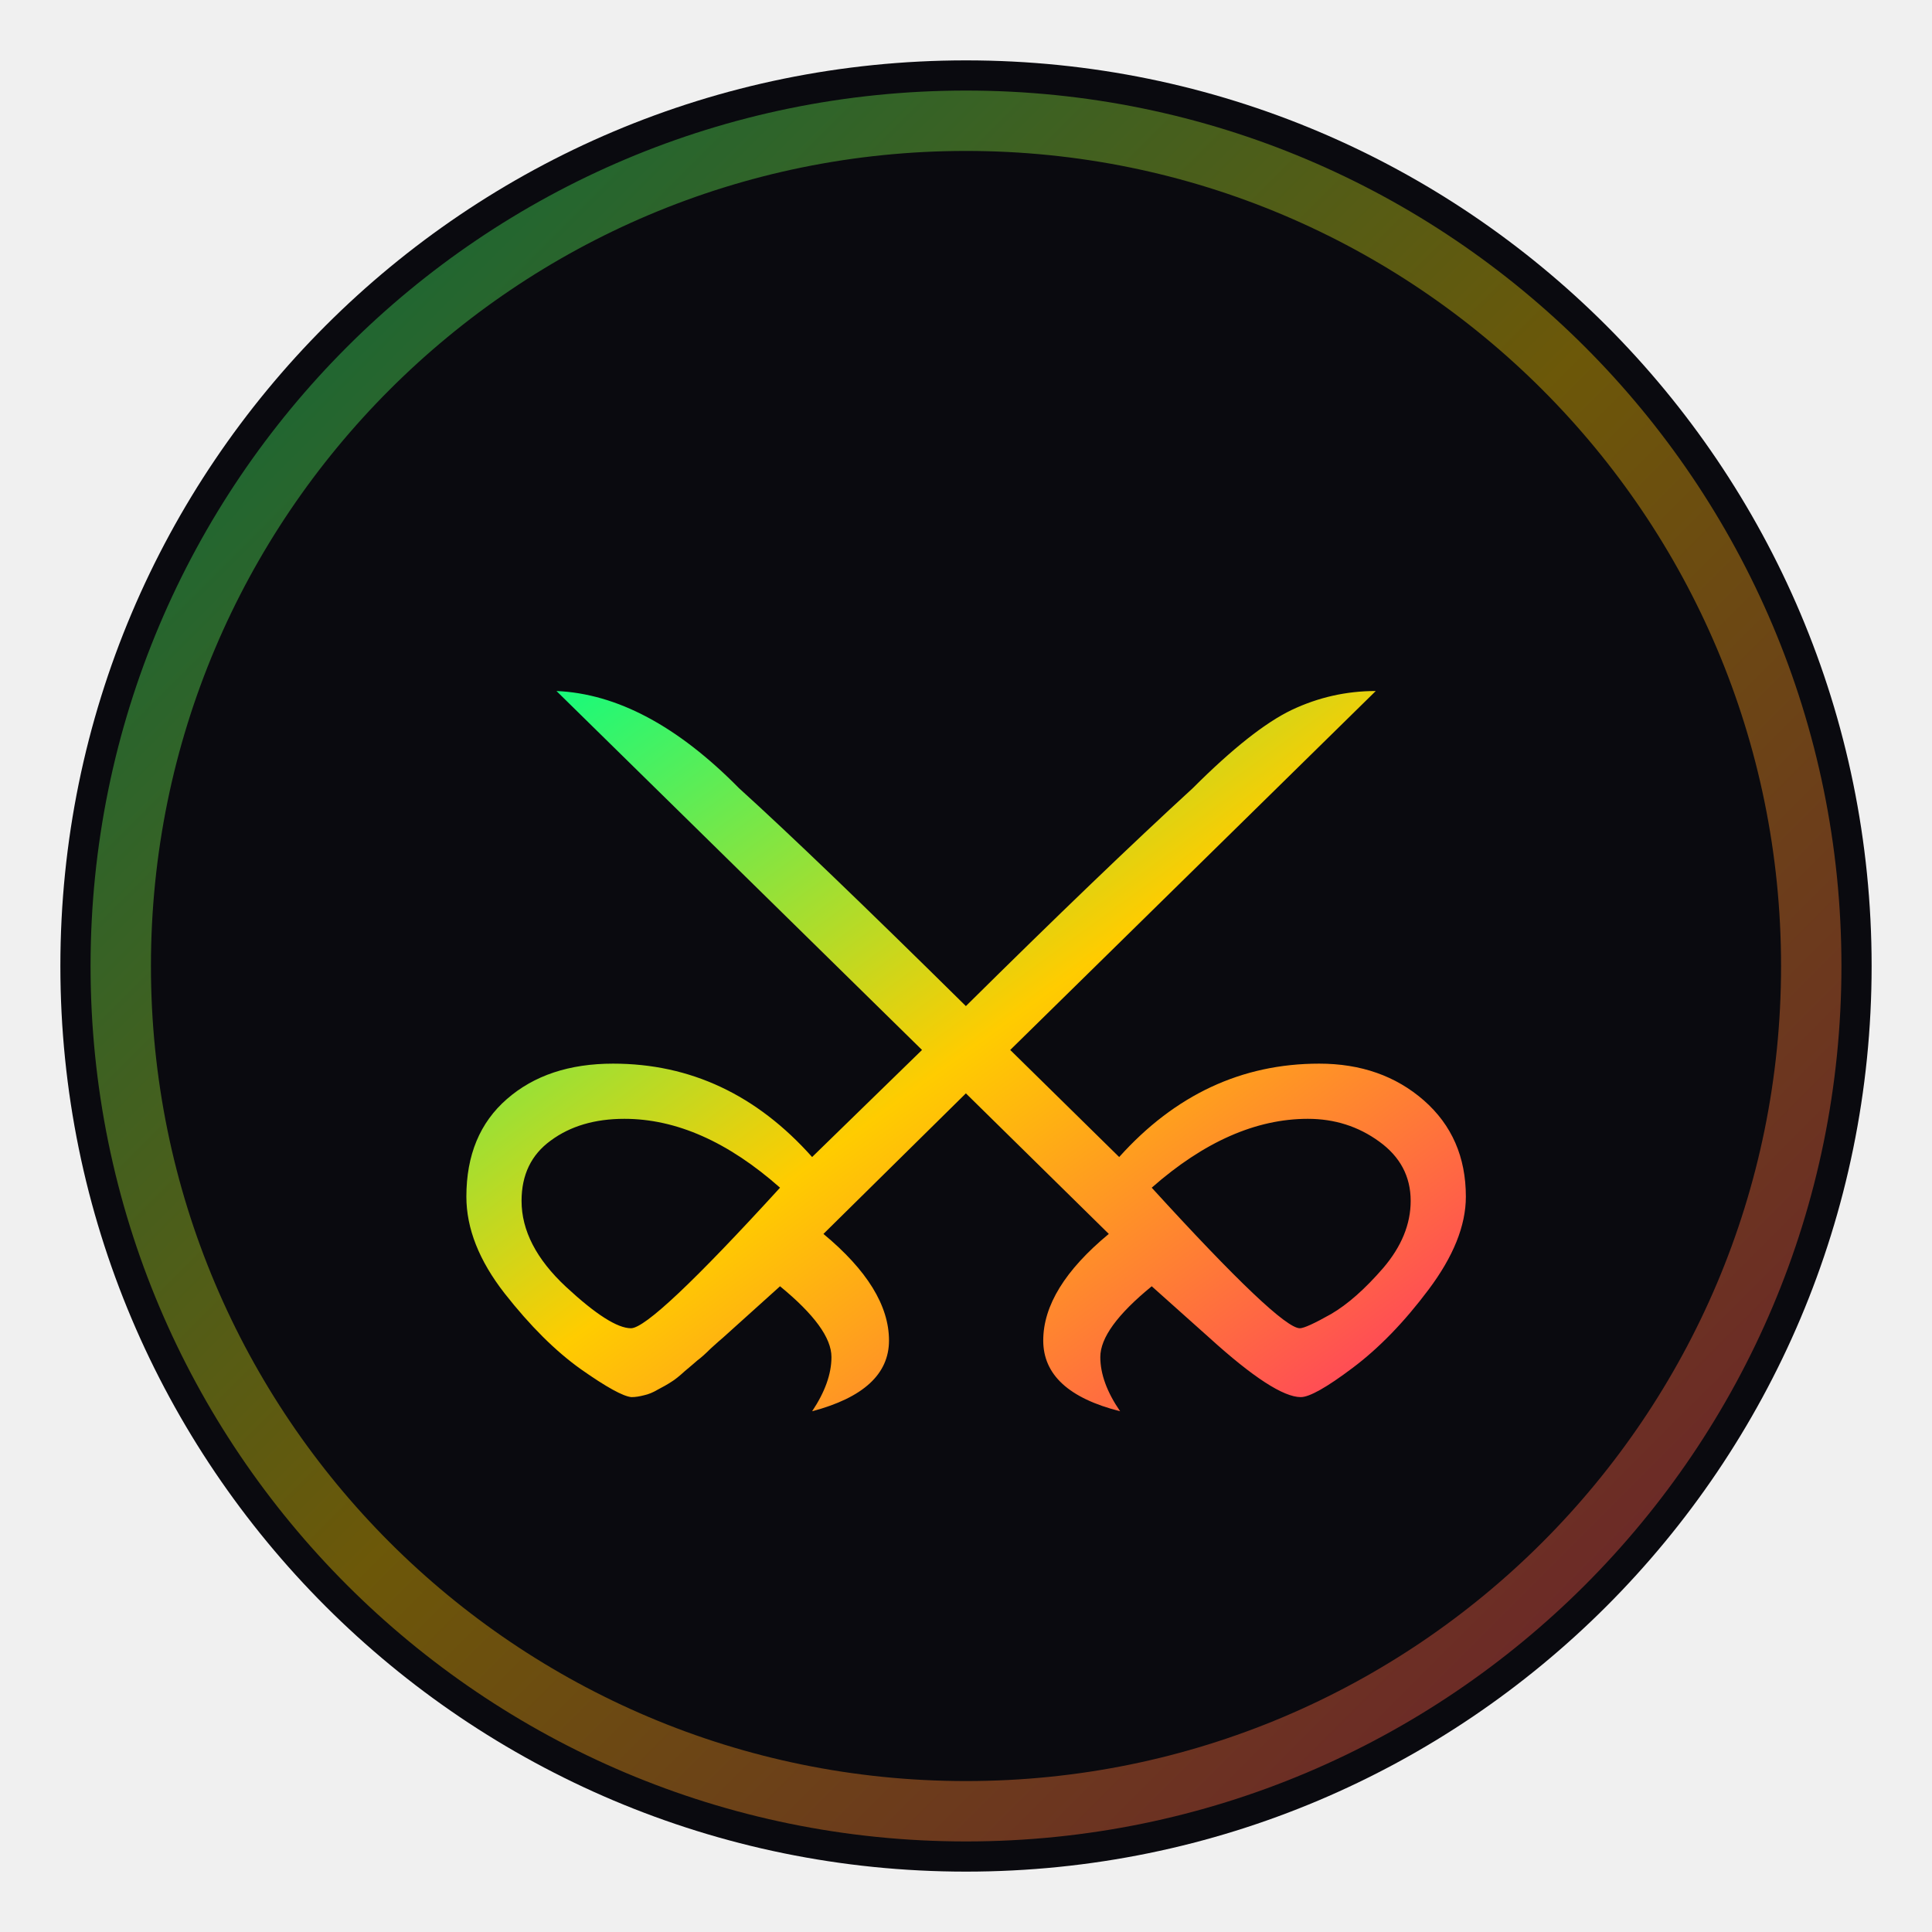
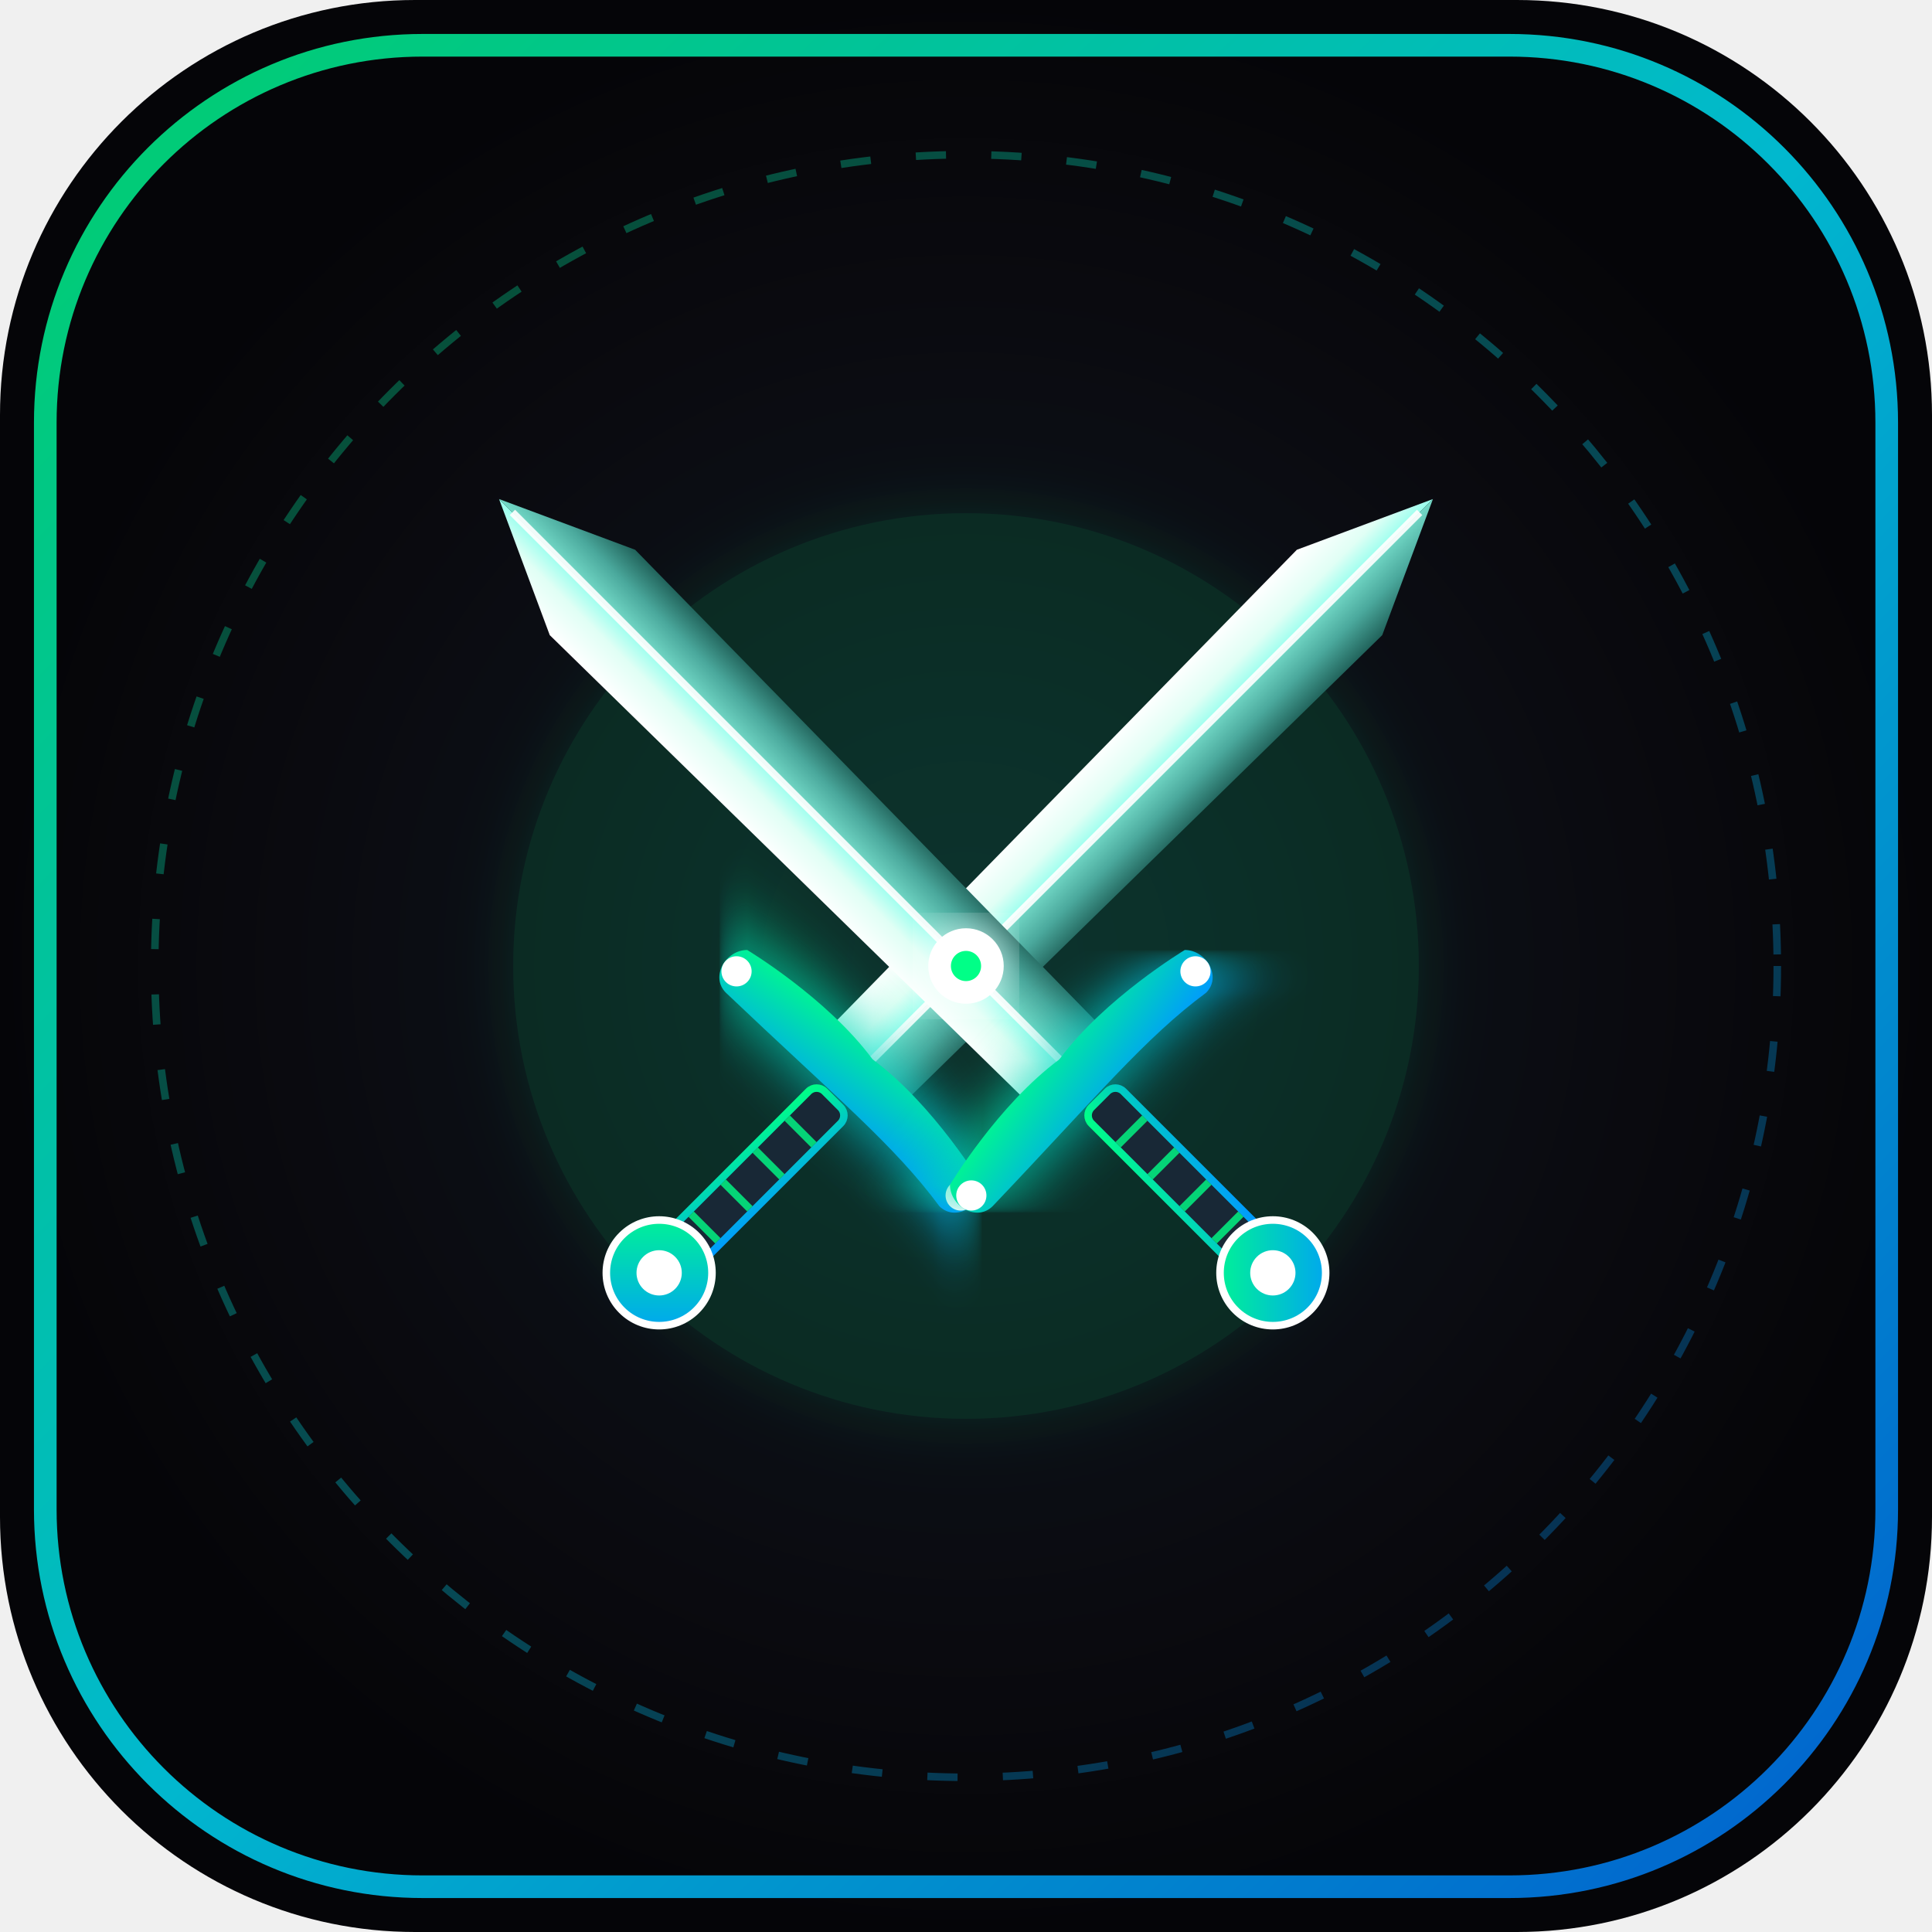
- <svg xmlns="http://www.w3.org/2000/svg" viewBox="0 0 64 64">
+ <svg xmlns="http://www.w3.org/2000/svg" viewBox="0 0 512 512" width="100%" height="100%">
  <defs>
-     <linearGradient id="g" x1="0%" y1="0%" x2="100%" y2="100%">
+     <radialGradient id="bgGlow" cx="50%" cy="50%" r="50%">
+       <stop offset="0%" stop-color="#0f1923" />
+       <stop offset="70%" stop-color="#0a0a0f" />
+       <stop offset="100%" stop-color="#050508" />
+     </radialGradient>
+     <linearGradient id="brandGrad" x1="0%" y1="0%" x2="100%" y2="100%">
      <stop offset="0%" stop-color="#00ff87" />
-       <stop offset="50%" stop-color="#ffcc00" />
-       <stop offset="100%" stop-color="#ff3366" />
+       <stop offset="50%" stop-color="#00e5ff" />
+       <stop offset="100%" stop-color="#0077ff" />
    </linearGradient>
+     <linearGradient id="bladeLit" x1="0%" y1="0%" x2="100%" y2="0%">
+       <stop offset="0%" stop-color="#ffffff" />
+       <stop offset="60%" stop-color="#e0fff5" />
+       <stop offset="100%" stop-color="#99ffee" />
+     </linearGradient>
+     <linearGradient id="bladeShaded" x1="0%" y1="0%" x2="100%" y2="0%">
+       <stop offset="0%" stop-color="#73d9c7" />
+       <stop offset="50%" stop-color="#4aa89c" />
+       <stop offset="100%" stop-color="#21635b" />
+     </linearGradient>
+     <linearGradient id="hiltGrad" x1="0%" y1="0%" x2="100%" y2="100%">
+       <stop offset="0%" stop-color="#00ff87" />
+       <stop offset="100%" stop-color="#0099ff" />
+     </linearGradient>
+     <filter id="neonGlow" x="-20%" y="-20%" width="140%" height="140%">
+       <feGaussianBlur stdDeviation="8" result="blur" />
+       <feComposite in="SourceGraphic" in2="blur" operator="over" />
+     </filter>
  </defs>
-   <circle cx="32" cy="32" r="30" fill="#0a0a0f" />
-   <circle cx="32" cy="32" r="28" fill="none" stroke="url(#g)" stroke-width="2" opacity="0.4" />
-   <text x="32" y="44" text-anchor="middle" font-size="34" fill="url(#g)" font-family="serif">⚔</text>
+   <rect width="512" height="512" rx="110" fill="url(#bgGlow)" />
+   <rect x="12" y="12" width="488" height="488" rx="100" fill="none" stroke="url(#brandGrad)" stroke-width="6" opacity="0.8" />
+   <circle cx="256" cy="256" r="215" fill="none" stroke="url(#brandGrad)" stroke-width="2" stroke-dasharray="8 12" opacity="0.3" />
+   <circle cx="256" cy="256" r="120" fill="#00ff87" opacity="0.12" filter="url(#neonGlow)" />
+   <g id="swords-group">
+     <g transform="translate(256, 256) rotate(45)">
+       <path d="M 0,-175 L -16,-140 L -14,35 L 0,40 Z" fill="url(#bladeLit)" />
+       <path d="M 0,-175 L 16,-140 L 14,35 L 0,40 Z" fill="url(#bladeShaded)" />
+       <line x1="0" y1="-170" x2="0" y2="35" stroke="#ffffff" stroke-width="2" opacity="0.9" />
+       <path d="M -44,38 C -44,38 -20,32 0,35 C 20,32 44,38 44,38 C 48,42 46,50 40,50 C 20,47 0,49 -40,50 C -46,50 -48,42 -44,38 Z" fill="url(#hiltGrad)" filter="url(#neonGlow)" />
+       <circle cx="-42" cy="44" r="4" fill="#ffffff" />
+       <circle cx="42" cy="44" r="4" fill="#ffffff" />
+       <rect x="-6" y="50" width="12" height="55" rx="3" fill="#182836" stroke="url(#hiltGrad)" stroke-width="2" />
+       <line x1="-5" y1="62" x2="5" y2="62" stroke="#00ff87" stroke-width="2" opacity="0.8" />
+       <line x1="-5" y1="74" x2="5" y2="74" stroke="#00ff87" stroke-width="2" opacity="0.8" />
+       <line x1="-5" y1="86" x2="5" y2="86" stroke="#00ff87" stroke-width="2" opacity="0.8" />
+       <line x1="-5" y1="98" x2="5" y2="98" stroke="#00ff87" stroke-width="2" opacity="0.8" />
+       <circle cx="0" cy="115" r="14" fill="url(#hiltGrad)" stroke="#ffffff" stroke-width="2" />
+       <circle cx="0" cy="115" r="6" fill="#ffffff" />
+     </g>
+     <g transform="translate(256, 256) rotate(-45)">
+       <path d="M 0,-175 L -16,-140 L -14,35 L 0,40 Z" fill="url(#bladeLit)" />
+       <path d="M 0,-175 L 16,-140 L 14,35 L 0,40 Z" fill="url(#bladeShaded)" />
+       <line x1="0" y1="-170" x2="0" y2="35" stroke="#ffffff" stroke-width="2" opacity="0.9" />
+       <path d="M -44,38 C -44,38 -20,32 0,35 C 20,32 44,38 44,38 C 48,42 46,50 40,50 C 20,47 0,49 -40,50 C -46,50 -48,42 -44,38 Z" fill="url(#hiltGrad)" filter="url(#neonGlow)" />
+       <circle cx="-42" cy="44" r="4" fill="#ffffff" />
+       <circle cx="42" cy="44" r="4" fill="#ffffff" />
+       <rect x="-6" y="50" width="12" height="55" rx="3" fill="#182836" stroke="url(#hiltGrad)" stroke-width="2" />
+       <line x1="-5" y1="62" x2="5" y2="62" stroke="#00ff87" stroke-width="2" opacity="0.8" />
+       <line x1="-5" y1="74" x2="5" y2="74" stroke="#00ff87" stroke-width="2" opacity="0.8" />
+       <line x1="-5" y1="86" x2="5" y2="86" stroke="#00ff87" stroke-width="2" opacity="0.8" />
+       <line x1="-5" y1="98" x2="5" y2="98" stroke="#00ff87" stroke-width="2" opacity="0.8" />
+       <circle cx="0" cy="115" r="14" fill="url(#hiltGrad)" stroke="#ffffff" stroke-width="2" />
+       <circle cx="0" cy="115" r="6" fill="#ffffff" />
+     </g>
+   </g>
+   <circle cx="256" cy="256" r="10" fill="#ffffff" filter="url(#neonGlow)" />
+   <circle cx="256" cy="256" r="4" fill="#00ff87" />
</svg>
